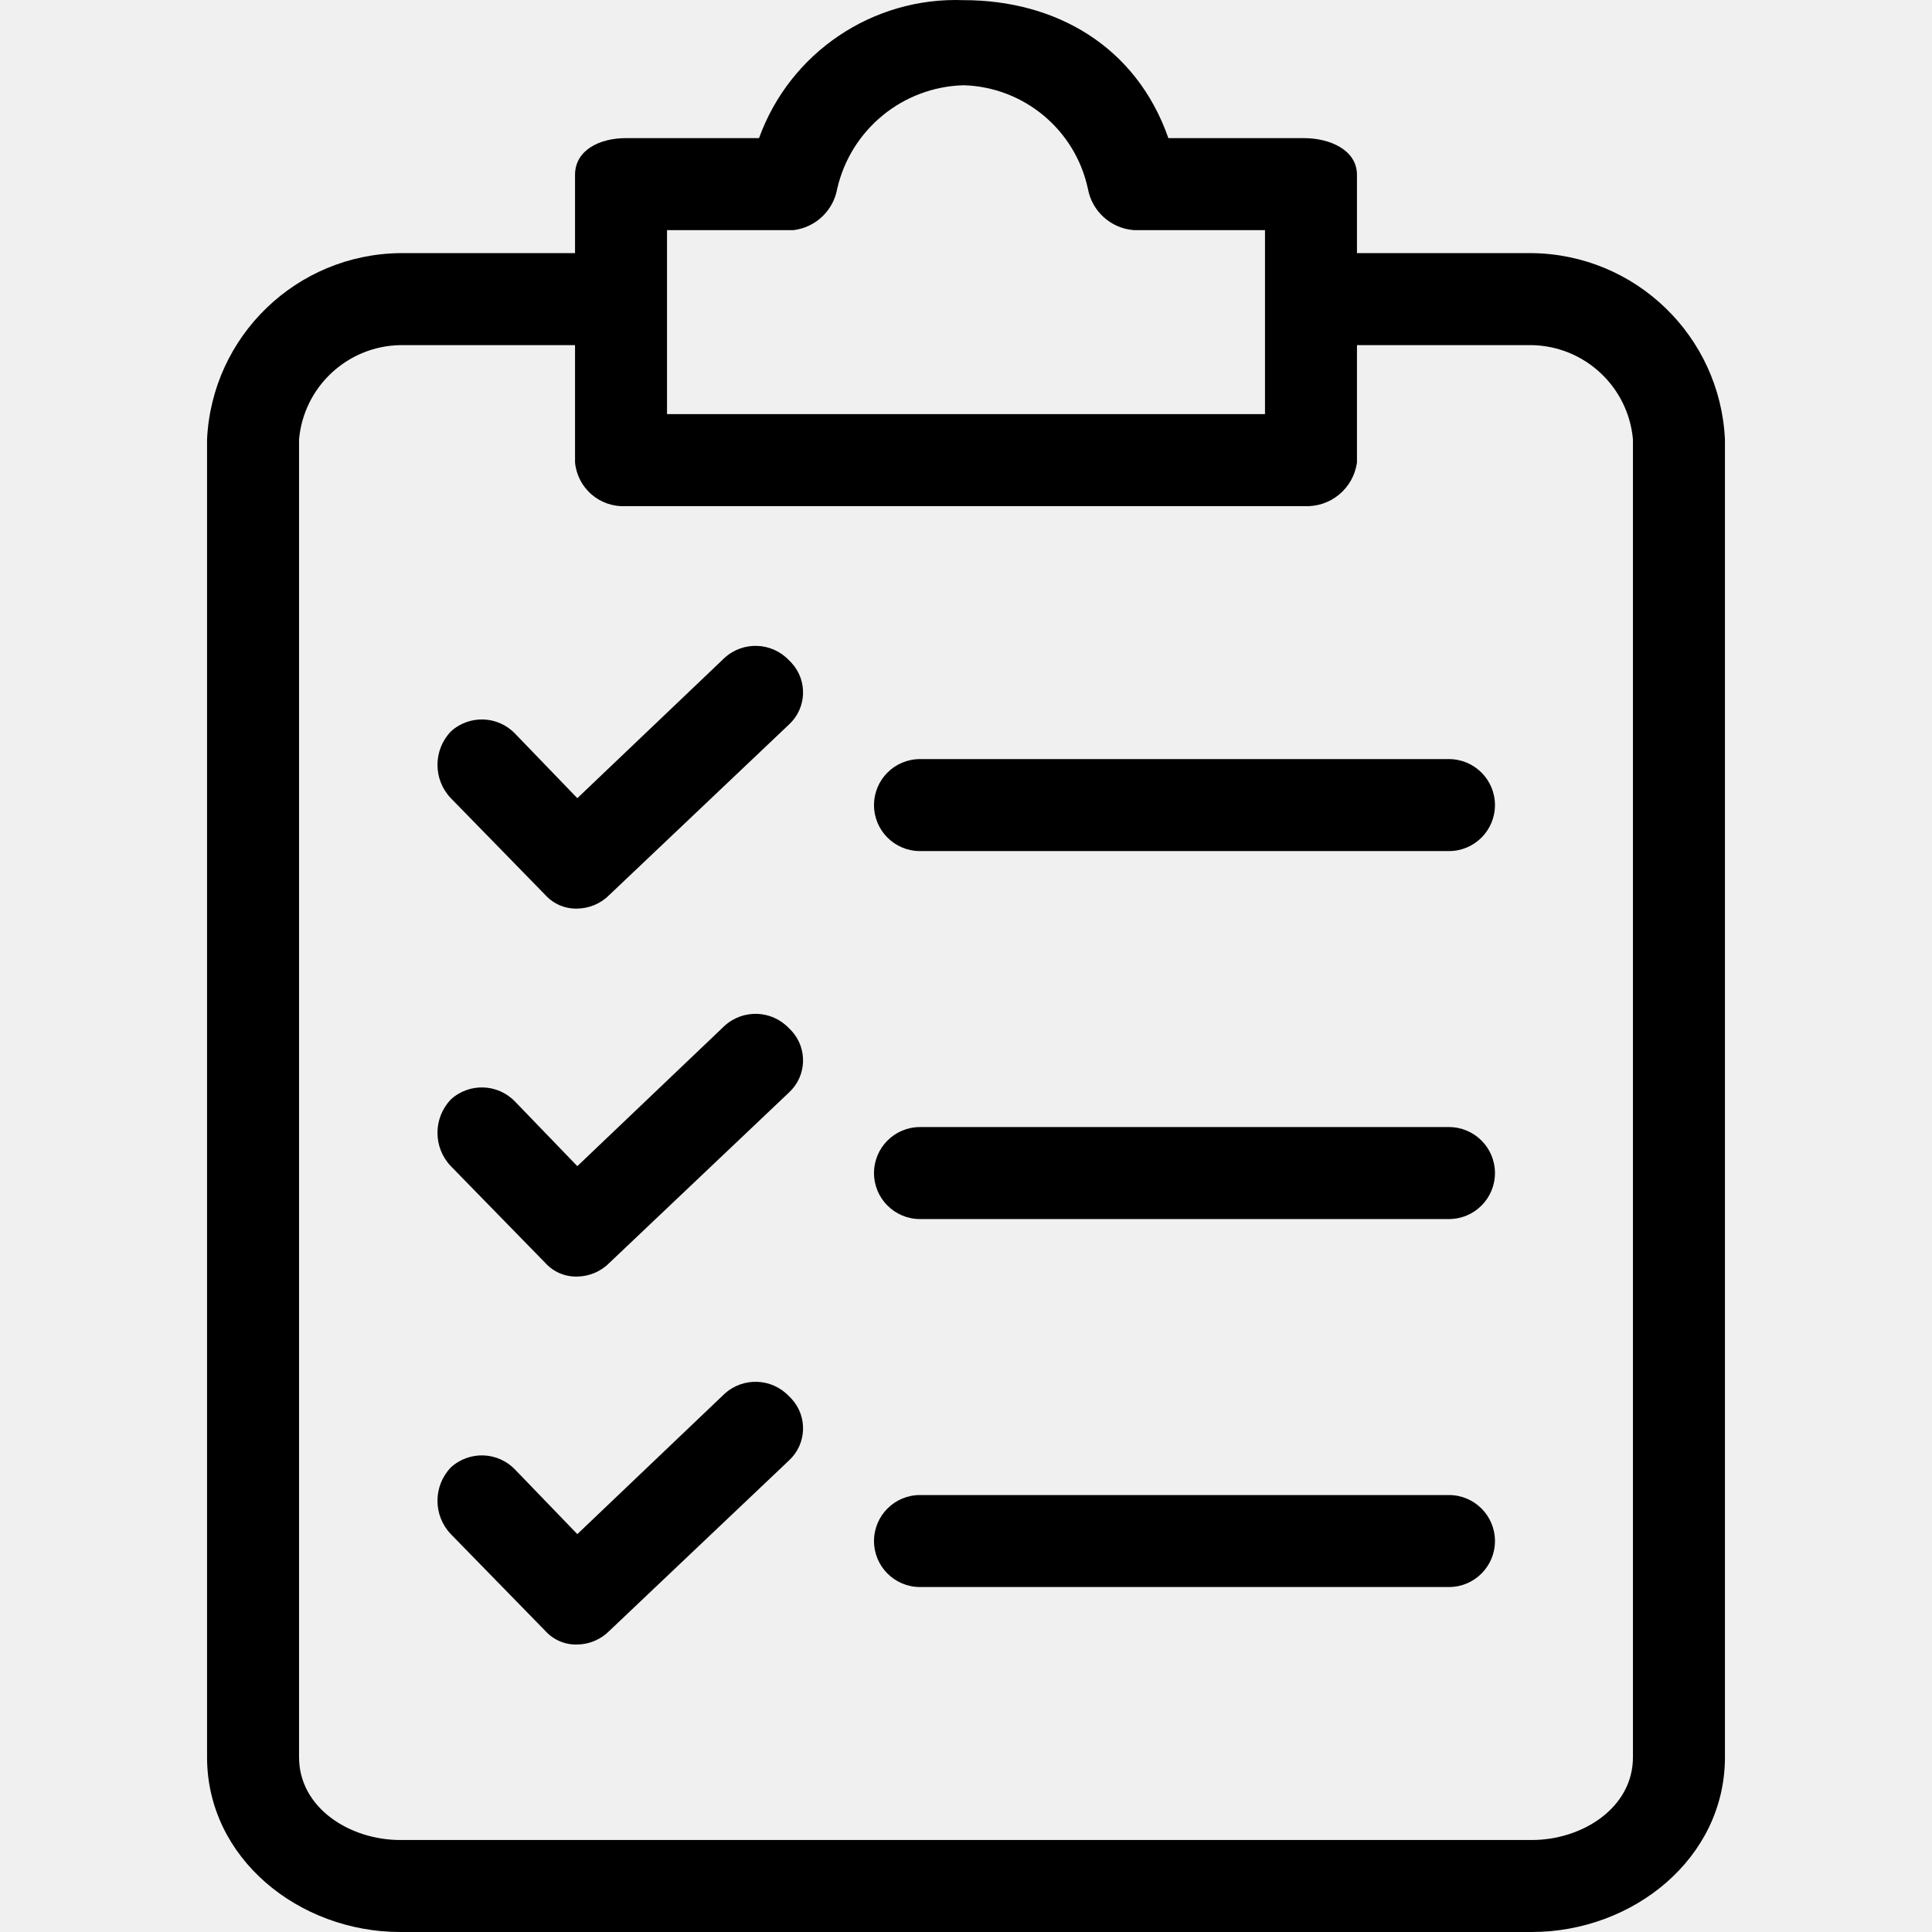
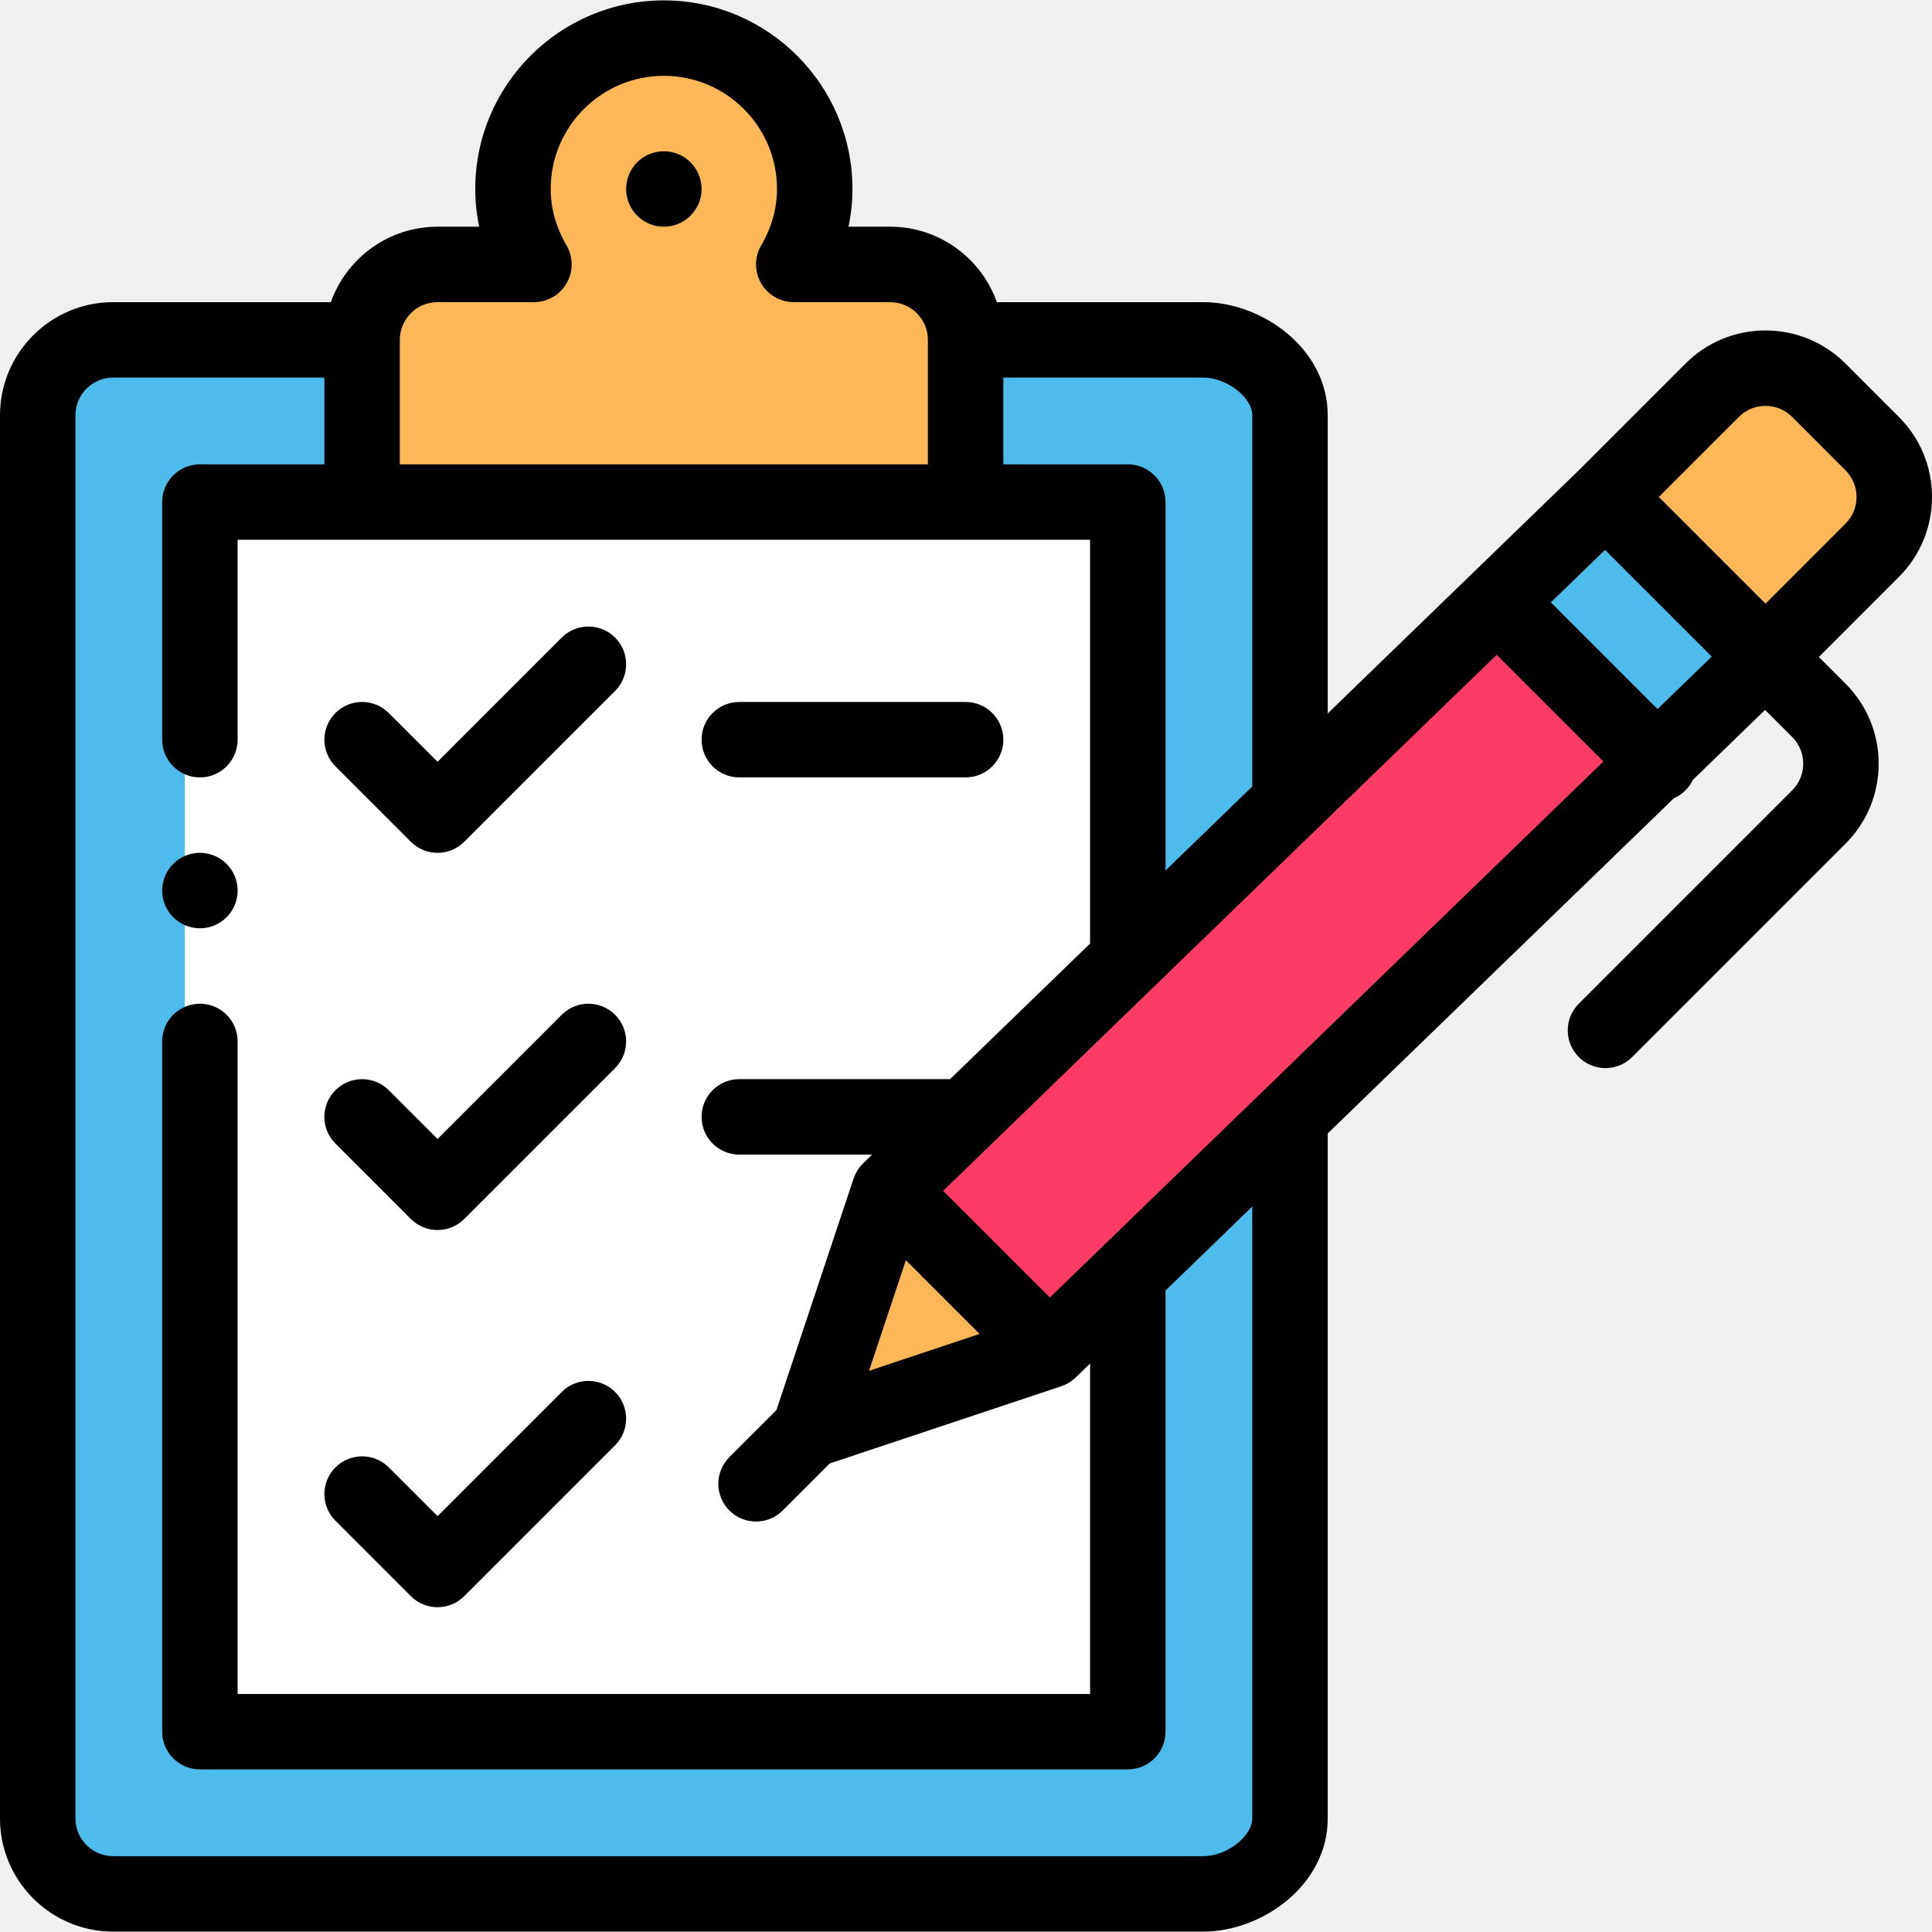
- <svg xmlns="http://www.w3.org/2000/svg" version="1.1" id="Capa_1" x="0px" y="0px" viewBox="0 0 438.891 438.891" style="enable-background:new 0 0 438.891 438.891;" xml:space="preserve">
+ <svg xmlns="http://www.w3.org/2000/svg" version="1.1" id="Capa_1" x="0px" y="0px" viewBox="0 0 512 512" style="enable-background:new 0 0 512 512;" xml:space="preserve">
+   <path style="fill:#FEB756;" d="M496.148,117.566c7.807,7.807,7.807,20.462,0,28.269l-28.268,28.279l-42.413-42.413l28.269-28.269  c7.807-7.817,20.472-7.817,28.279,0L496.148,117.566z" />
  <g>
-     <g>
-       <g>
-         <path d="M347.968,57.503h-39.706V39.74c0-5.747-6.269-8.359-12.016-8.359h-30.824c-7.314-20.898-25.6-31.347-46.498-31.347     c-20.668-0.777-39.467,11.896-46.498,31.347h-30.302c-5.747,0-11.494,2.612-11.494,8.359v17.763H90.923     c-23.53,0.251-42.78,18.813-43.886,42.318v299.363c0,22.988,20.898,39.706,43.886,39.706h257.045     c22.988,0,43.886-16.718,43.886-39.706V99.822C390.748,76.316,371.498,57.754,347.968,57.503z M151.527,52.279h28.735     c5.016-0.612,9.045-4.428,9.927-9.404c3.094-13.474,14.915-23.146,28.735-23.51c13.692,0.415,25.335,10.117,28.212,23.51     c0.937,5.148,5.232,9.013,10.449,9.404h29.78v41.796H151.527V52.279z M370.956,399.185c0,11.494-11.494,18.808-22.988,18.808     H90.923c-11.494,0-22.988-7.314-22.988-18.808V99.822c1.066-11.964,10.978-21.201,22.988-21.42h39.706v26.645     c0.552,5.854,5.622,10.233,11.494,9.927h154.122c5.98,0.327,11.209-3.992,12.016-9.927V78.401h39.706     c12.009,0.22,21.922,9.456,22.988,21.42V399.185z" />
-         <path d="M179.217,233.569c-3.919-4.131-10.425-4.364-14.629-0.522l-33.437,31.869l-14.106-14.629     c-3.919-4.131-10.425-4.363-14.629-0.522c-4.047,4.24-4.047,10.911,0,15.151l21.42,21.943c1.854,2.076,4.532,3.224,7.314,3.135     c2.756-0.039,5.385-1.166,7.314-3.135l40.751-38.661c4.04-3.706,4.31-9.986,0.603-14.025     C179.628,233.962,179.427,233.761,179.217,233.569z" />
-         <path d="M329.16,256.034H208.997c-5.771,0-10.449,4.678-10.449,10.449s4.678,10.449,10.449,10.449H329.16     c5.771,0,10.449-4.678,10.449-10.449S334.931,256.034,329.16,256.034z" />
-         <path d="M179.217,149.977c-3.919-4.131-10.425-4.364-14.629-0.522l-33.437,31.869l-14.106-14.629     c-3.919-4.131-10.425-4.364-14.629-0.522c-4.047,4.24-4.047,10.911,0,15.151l21.42,21.943c1.854,2.076,4.532,3.224,7.314,3.135     c2.756-0.039,5.385-1.166,7.314-3.135l40.751-38.661c4.04-3.706,4.31-9.986,0.603-14.025     C179.628,150.37,179.427,150.169,179.217,149.977z" />
-         <path d="M329.16,172.442H208.997c-5.771,0-10.449,4.678-10.449,10.449s4.678,10.449,10.449,10.449H329.16     c5.771,0,10.449-4.678,10.449-10.449S334.931,172.442,329.16,172.442z" />
-         <path d="M179.217,317.16c-3.919-4.131-10.425-4.363-14.629-0.522l-33.437,31.869l-14.106-14.629     c-3.919-4.131-10.425-4.363-14.629-0.522c-4.047,4.24-4.047,10.911,0,15.151l21.42,21.943c1.854,2.076,4.532,3.224,7.314,3.135     c2.756-0.039,5.385-1.166,7.314-3.135l40.751-38.661c4.04-3.706,4.31-9.986,0.603-14.025     C179.628,317.554,179.427,317.353,179.217,317.16z" />
-         <path d="M329.16,339.626H208.997c-5.771,0-10.449,4.678-10.449,10.449s4.678,10.449,10.449,10.449H329.16     c5.771,0,10.449-4.678,10.449-10.449S334.931,339.626,329.16,339.626z" />
-       </g>
-     </g>
+     <polygon style="fill:#4DBBEB;" points="467.88,174.113 439.152,201.932 397.199,159.969 396.749,159.509 425.467,131.701  " />
+     <path style="fill:#4DBBEB;" d="M341.861,481.908c0,11.046-11.945,19.992-22.991,19.992H29.988   c-11.046,0-19.992-8.946-19.992-19.992V110.059c0-11.046,8.946-19.992,19.992-19.992H318.87c11.046,0,22.991,8.946,22.991,19.992   V481.908z" />
  </g>
+   <path style="fill:#FFFFFF;" d="M302.877,438.227c0,8.451-9.138,15.295-17.589,15.295H64.275c-8.451,0-15.295-6.844-15.295-15.295  V153.741c0-8.451,6.844-15.295,15.295-15.295h221.012c8.451,0,17.589,6.844,17.589,15.295L302.877,438.227L302.877,438.227z" />
+   <polygon style="fill:#FD3C65;" points="397.199,159.969 439.152,201.932 339.872,298.073 278.107,357.879 256.906,336.677   235.694,315.476 299.518,253.661 342.181,212.348 396.749,159.509 " />
+   <g>
+     <polygon style="fill:#FEB756;" points="278.107,357.879 214.493,379.09 235.694,315.476 256.906,336.677  " />
+     <path style="fill:#FEB756;" d="M255.896,90.067v42.983H95.961V90.067c0-11.046,8.946-19.992,19.992-19.992h25.55   c-3.439-5.908-5.558-12.675-5.558-19.992c0-22.051,17.933-39.984,39.984-39.984s39.984,17.933,39.984,39.984   c0,7.317-2.119,14.084-5.558,19.992h25.55C246.95,70.076,255.896,79.022,255.896,90.067z" />
+   </g>
+   <path d="M175.929,60.08c5.518,0,9.996-4.478,9.996-9.996s-4.478-9.996-9.996-9.996s-9.996,4.478-9.996,9.996  S170.411,60.08,175.929,60.08z" />
+   <path d="M52.978,246.004c5.518,0,9.996-4.478,9.996-9.996s-4.478-9.996-9.996-9.996s-9.996,4.478-9.996,9.996  S47.461,246.004,52.978,246.004z" />
+   <path d="M108.885,223.084c1.952,1.952,4.51,2.928,7.068,2.928s5.117-0.976,7.068-2.928l39.984-39.984  c3.903-3.903,3.903-10.233,0-14.137c-3.903-3.903-10.233-3.903-14.137,0l-32.915,32.917l-12.924-12.924  c-3.903-3.903-10.233-3.903-14.137,0c-3.903,3.903-3.903,10.233,0,14.137L108.885,223.084z" />
+   <path d="M108.885,323.044c1.952,1.952,4.51,2.928,7.068,2.928s5.117-0.976,7.068-2.928l39.984-39.984  c3.903-3.903,3.903-10.233,0-14.137c-3.903-3.903-10.233-3.903-14.137,0l-32.915,32.917l-12.924-12.924  c-3.903-3.903-10.233-3.903-14.137,0c-3.903,3.903-3.903,10.233,0,14.137L108.885,323.044z" />
+   <path d="M108.885,423.003c1.952,1.952,4.51,2.928,7.068,2.928s5.117-0.976,7.068-2.928l39.984-39.984  c3.903-3.903,3.903-10.233,0-14.137c-3.903-3.903-10.233-3.903-14.137,0l-32.915,32.917l-12.924-12.924  c-3.903-3.903-10.233-3.903-14.137,0c-3.903,3.903-3.903,10.233,0,14.137L108.885,423.003z" />
+   <path d="M195.92,206.02h59.976c5.521,0,9.996-4.475,9.996-9.996s-4.475-9.996-9.996-9.996H195.92c-5.521,0-9.996,4.475-9.996,9.996  S190.4,206.02,195.92,206.02z" />
+   <path d="M512,131.701c0-8.009-3.119-15.539-8.783-21.202l-14.129-14.129c-5.665-5.672-13.198-8.795-21.212-8.795  c-8.015,0-15.548,3.124-21.207,8.79l-28.216,28.216l-66.595,64.49v-79.01c0-17.673-17.385-29.988-32.987-29.988h-54.698  c-4.126-11.634-15.237-19.992-28.269-19.992h-11.042c0.696-3.278,1.046-6.614,1.046-9.996c0-27.559-22.421-49.98-49.98-49.98  s-49.98,22.421-49.98,49.98c0,3.382,0.35,6.718,1.046,9.996h-11.042c-13.031,0-24.142,8.358-28.269,19.992H29.988  C13.453,80.071,0,93.524,0,110.059v371.849c0,16.535,13.453,29.988,29.988,29.988H318.87c15.602,0,32.987-12.315,32.987-29.988  V300.377l91.749-88.845c1.111-0.486,2.154-1.174,3.064-2.082c0.828-0.828,1.468-1.768,1.945-2.768l19.152-18.545l7.179,7.179  c1.887,1.887,2.927,4.396,2.927,7.065s-1.04,5.179-2.928,7.066l-56.547,56.547c-3.903,3.903-3.903,10.233,0,14.137  c1.952,1.951,4.51,2.928,7.068,2.928s5.117-0.977,7.068-2.928l56.547-56.547c5.664-5.664,8.782-13.194,8.782-21.202  s-3.12-15.539-8.782-21.202l-7.067-7.067l21.201-21.208C508.88,147.239,512,139.709,512,131.701z M439.266,187.908l-28.271-28.277  l14.36-13.906l28.275,28.275L439.266,187.908z M278.219,343.855l-28.274-28.267L396.632,173.54l28.27,28.277L278.219,343.855z   M240.064,333.977l19.539,19.534l-29.306,9.771L240.064,333.977z M331.865,110.059v98.37l-22.991,22.264V133.05  c0-5.521-4.475-9.996-9.996-9.996h-32.987v-22.991h52.978C325.064,100.063,331.865,105.294,331.865,110.059z M115.953,80.071h25.55  c3.578,0,6.882-1.912,8.665-5.013c1.783-3.101,1.773-6.919-0.026-10.011c-2.788-4.79-4.201-9.824-4.201-14.964  c0-16.535,13.453-29.988,29.988-29.988s29.988,13.453,29.988,29.988c0,5.14-1.413,10.174-4.201,14.964  c-1.799,3.092-1.81,6.91-0.026,10.011c1.784,3.101,5.088,5.013,8.665,5.013h25.55c5.512,0,9.996,4.484,9.996,9.996v32.987H105.957  V90.067C105.957,84.556,110.441,80.071,115.953,80.071z M331.865,481.908c0,4.765-6.801,9.996-12.995,9.996H29.988  c-5.512,0-9.996-4.484-9.996-9.996V110.059c0-5.512,4.484-9.996,9.996-9.996h55.977v22.991H52.978c-5.521,0-9.996,4.475-9.996,9.996  v62.974c0,5.521,4.475,9.996,9.996,9.996s9.996-4.475,9.996-9.996v-52.978h225.908v107.008l-37.107,35.934H195.92  c-5.521,0-9.996,4.475-9.996,9.996c0,5.521,4.475,9.996,9.996,9.996h35.212l-2.392,2.316c-0.206,0.199-0.394,0.409-0.579,0.621  c-0.03,0.035-0.065,0.066-0.095,0.102c-0.257,0.303-0.489,0.619-0.705,0.944c-0.044,0.066-0.082,0.136-0.125,0.203  c-0.17,0.271-0.327,0.547-0.469,0.83c-0.044,0.087-0.086,0.175-0.127,0.263c-0.142,0.305-0.269,0.615-0.378,0.931  c-0.015,0.044-0.037,0.084-0.052,0.128l-0.047,0.142c-0.003,0.009-0.006,0.019-0.009,0.028l-20.398,61.204l-12.466,12.465  c-3.903,3.903-3.904,10.233,0,14.136c1.952,1.952,4.51,2.928,7.068,2.928s5.117-0.977,7.068-2.928l12.467-12.466l61.376-20.466  c0.048-0.016,0.091-0.04,0.139-0.056c0.312-0.109,0.619-0.234,0.921-0.375c0.063-0.029,0.127-0.055,0.189-0.086  c0.355-0.174,0.702-0.368,1.039-0.587c0.027-0.017,0.051-0.038,0.078-0.056c0.287-0.191,0.565-0.4,0.835-0.624  c0.095-0.079,0.186-0.162,0.279-0.244c0.104-0.093,0.212-0.177,0.313-0.275l3.822-3.701v87.563H62.974V275.99  c0-5.521-4.475-9.996-9.996-9.996s-9.996,4.475-9.996,9.996v182.926c0,5.521,4.475,9.996,9.996,9.996h245.9  c5.521,0,9.996-4.475,9.996-9.996V341.999l22.991-22.263V481.908z M489.079,138.768l-21.2,21.207L439.603,131.7l21.204-21.204  c1.887-1.89,4.396-2.931,7.066-2.931c2.67,0,5.179,1.041,7.071,2.936l14.134,14.134c1.888,1.887,2.928,4.397,2.928,7.066  S490.968,136.878,489.079,138.768z" />
  <g>
</g>
  <g>
</g>
  <g>
</g>
  <g>
</g>
  <g>
</g>
  <g>
</g>
  <g>
</g>
  <g>
</g>
  <g>
</g>
  <g>
</g>
  <g>
</g>
  <g>
</g>
  <g>
</g>
  <g>
</g>
  <g>
</g>
</svg>
